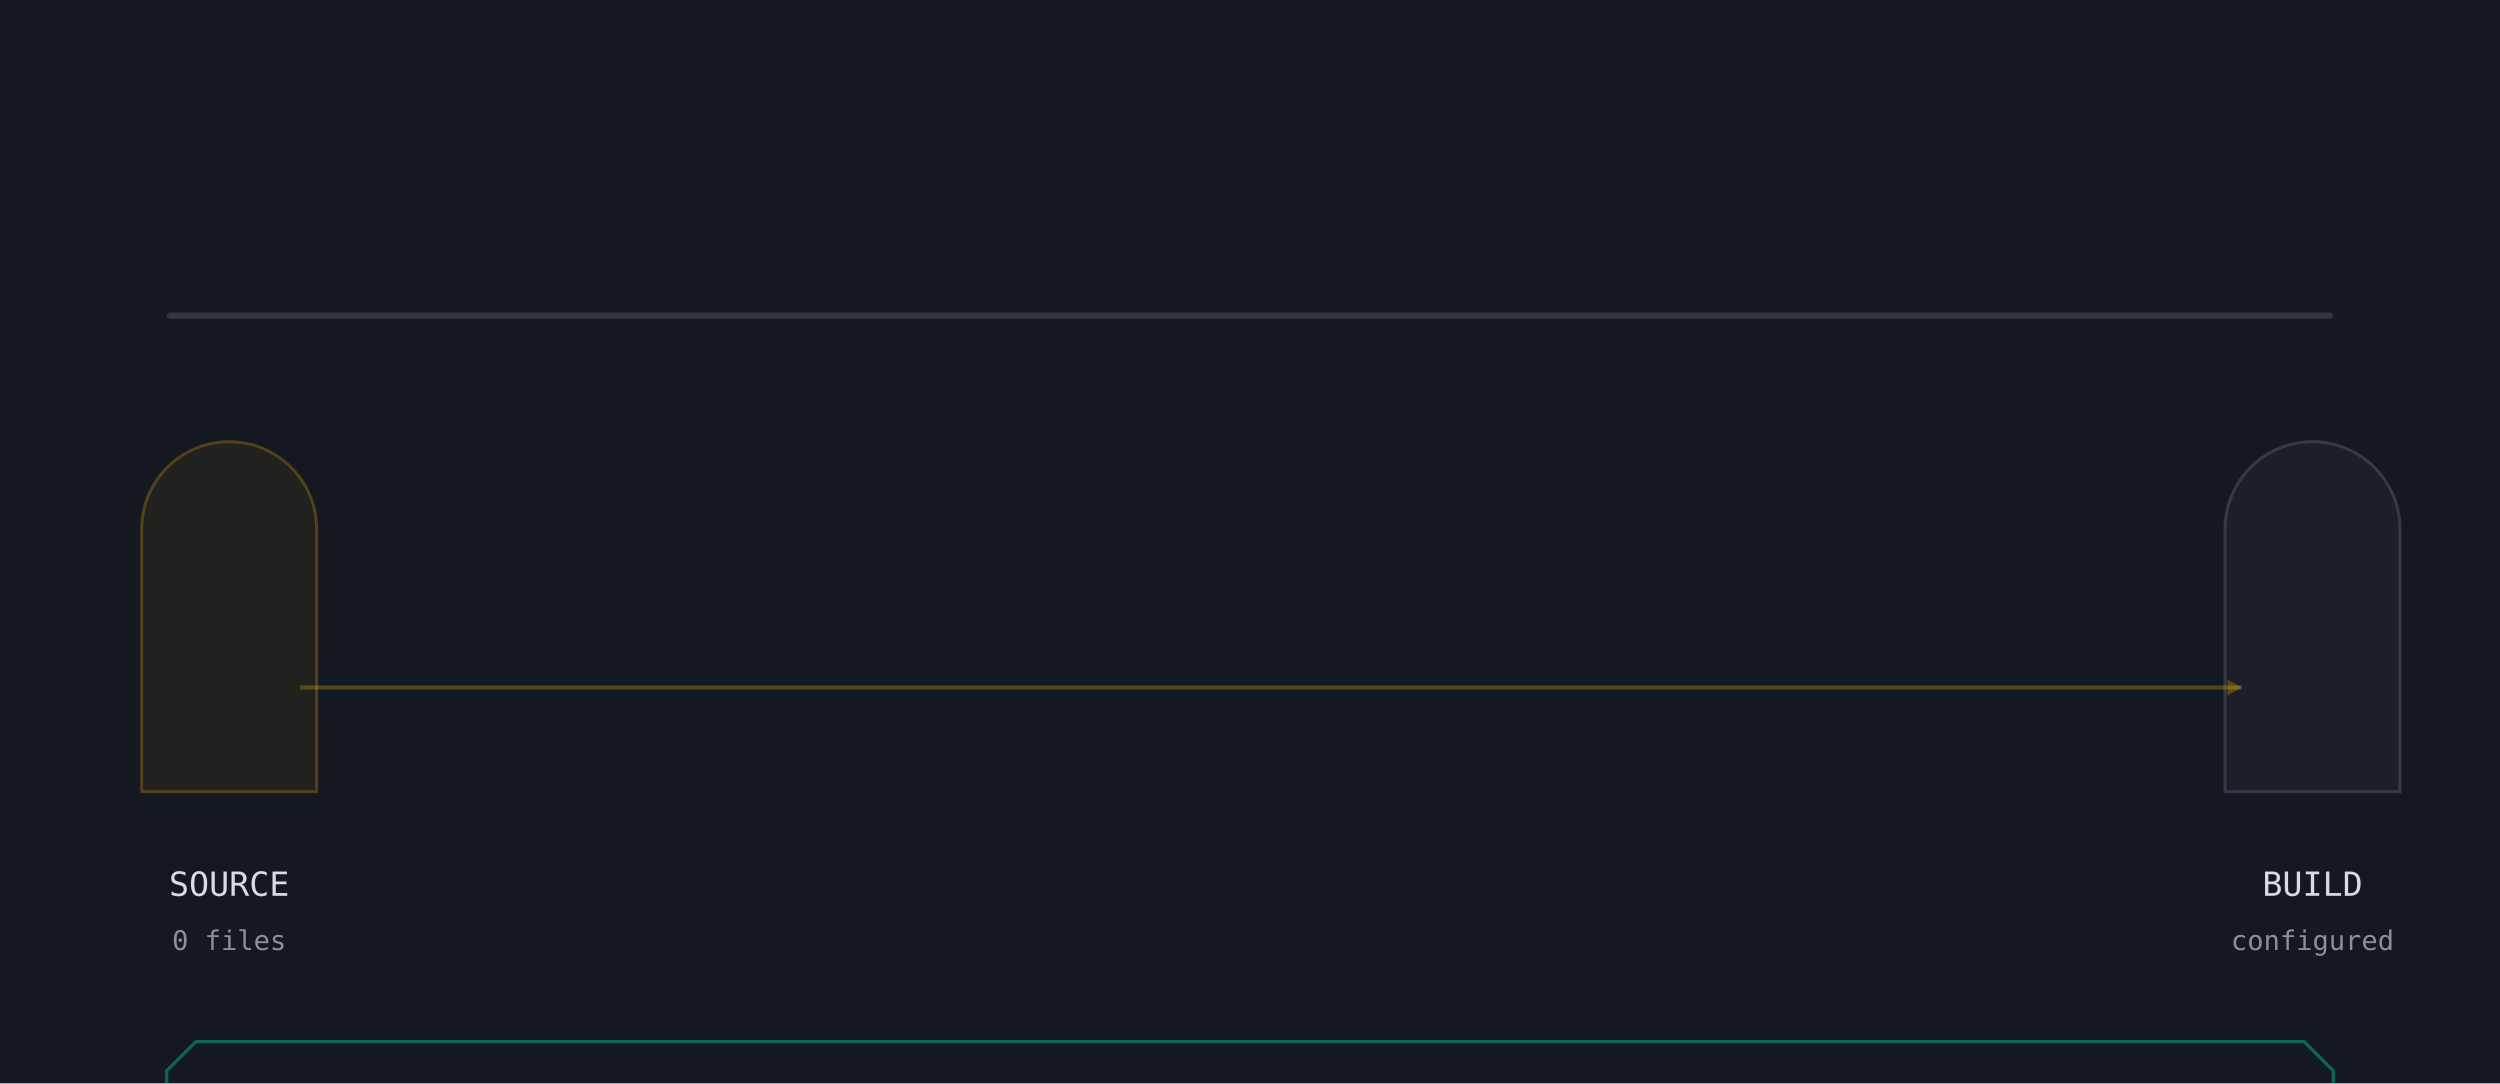
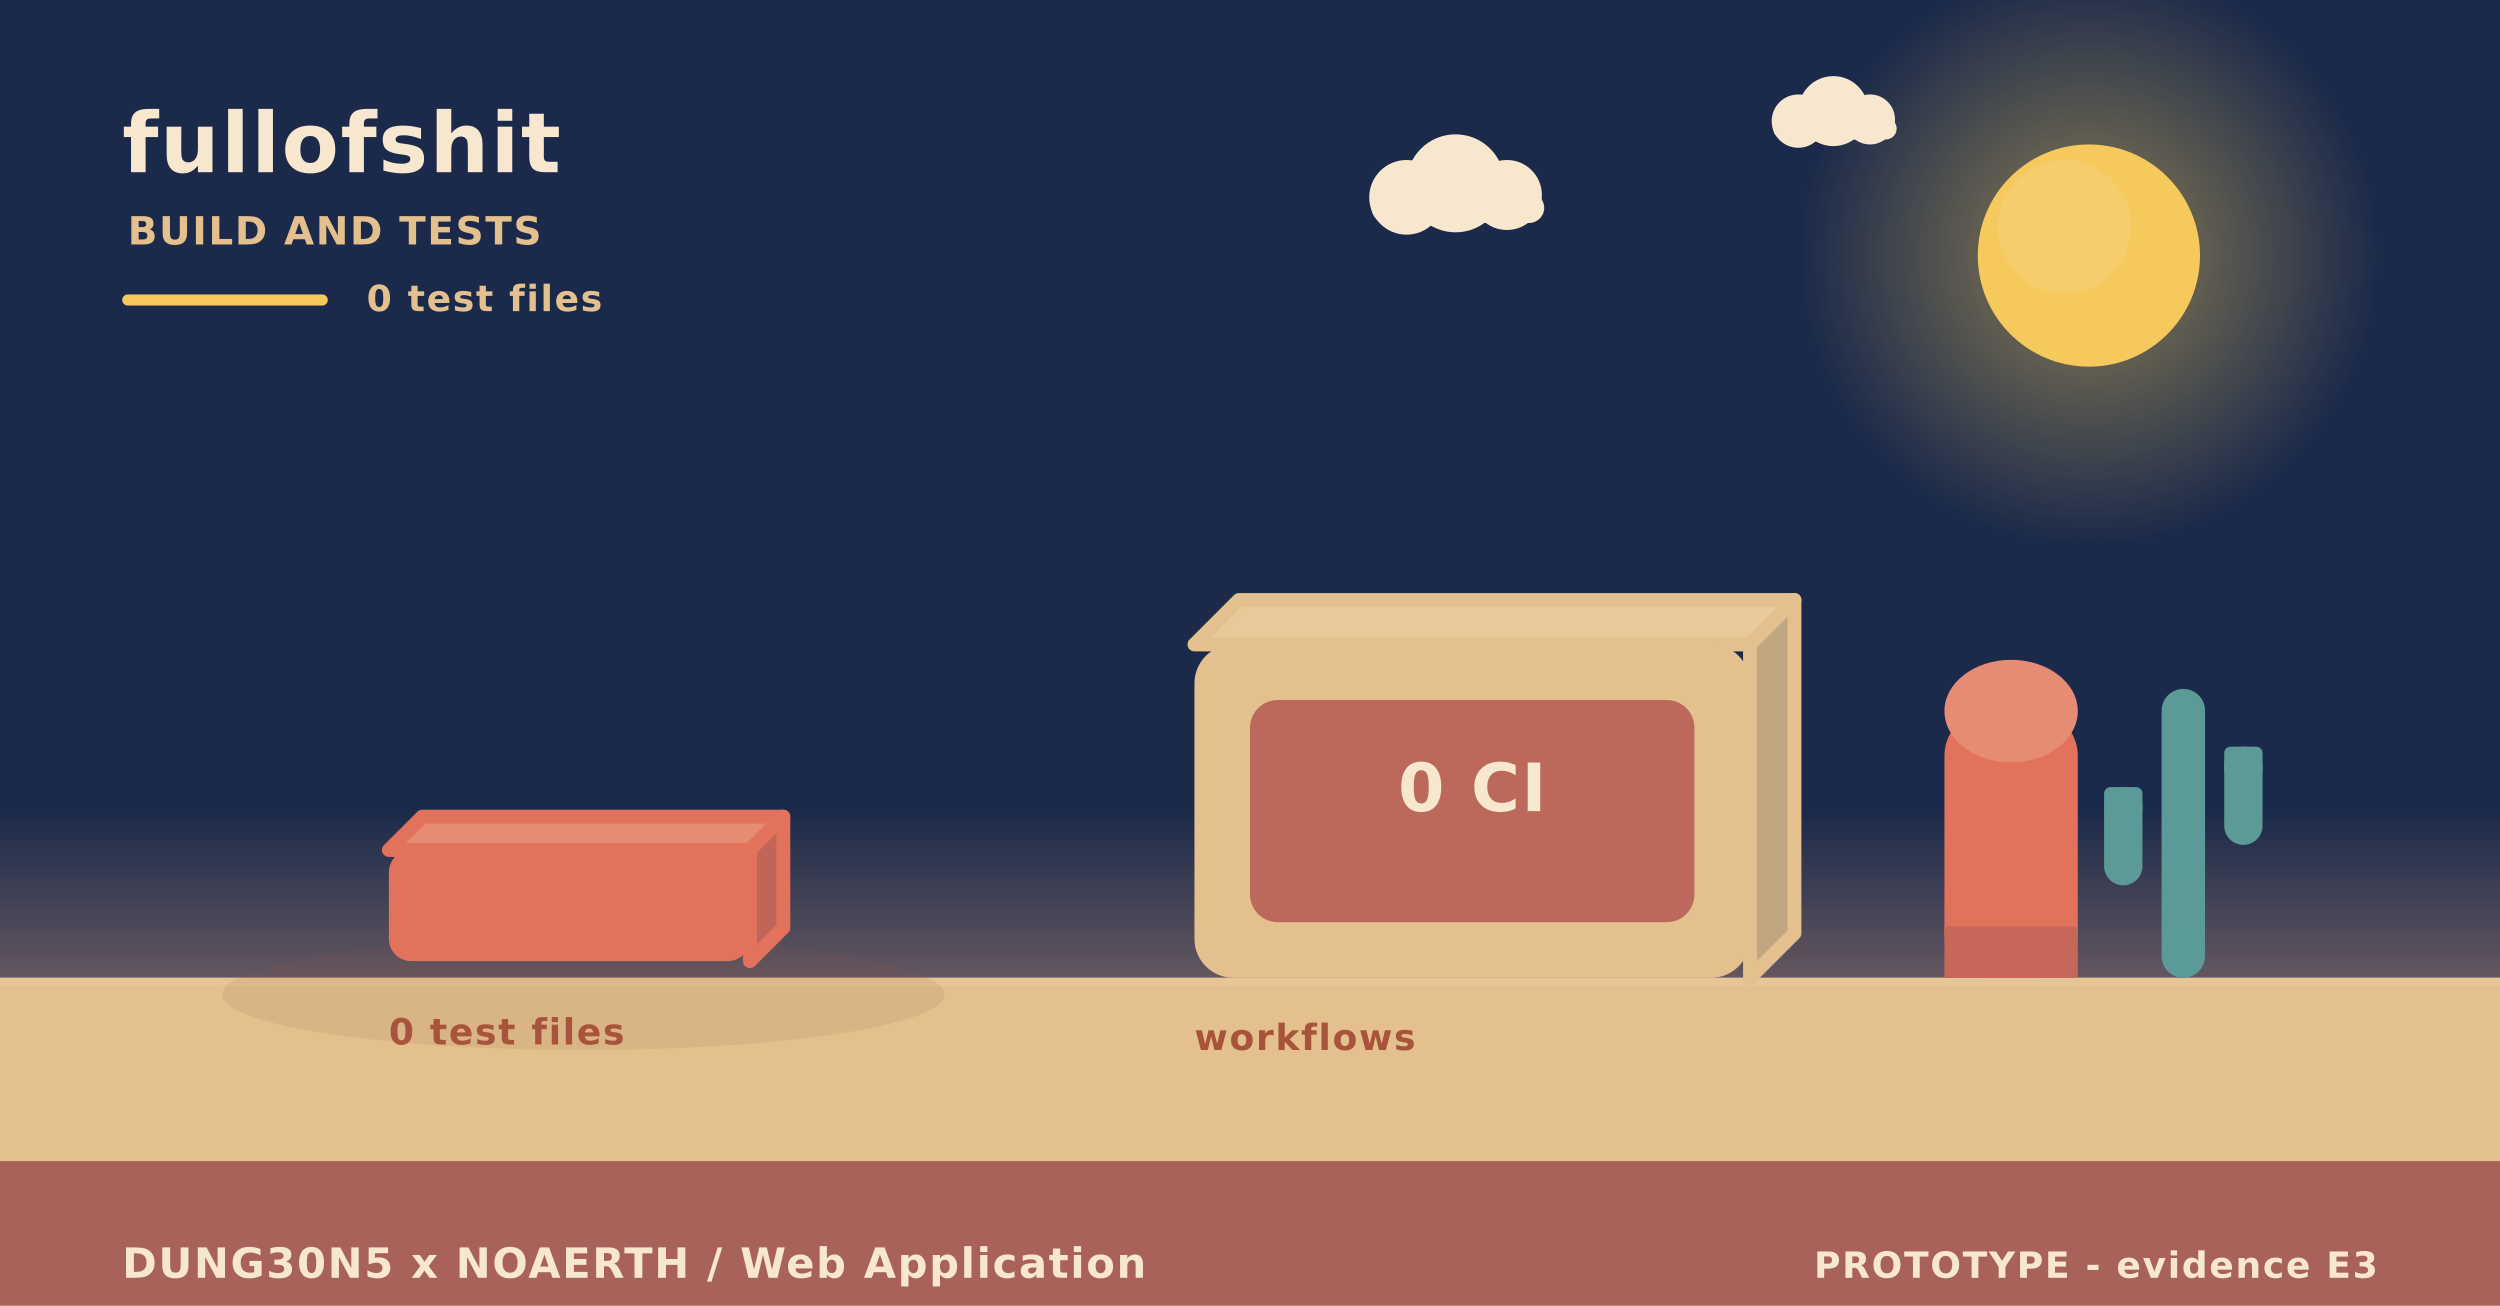
- <svg xmlns="http://www.w3.org/2000/svg" viewBox="0 0 1200 520" width="1200" height="520" role="img" aria-label="fullofshit build evidence">
-   <rect width="1200" height="520" fill="#141821" />
-   <defs>
-     <linearGradient id="gb" x1="0" y1="0" x2="1" y2="1">
-       <stop offset="0%" stop-color="#ffb703" />
-       <stop offset="100%" stop-color="#8d99ae" />
-     </linearGradient>
-   </defs>
-   <rect x="80.00" y="150.00" width="1040.00" height="3.00" rx="2.00" fill="rgba(238,241,246,0.140)" opacity="1.00" />
-   <path d="M68.00,380.00 L68.00,254.00 A42.00,42.00 0 0 1 152.00,254.00 L152.00,380.00 Z" fill="rgba(255,183,3,0.100)" opacity="0.55" stroke="rgba(255,183,3,0.450)" stroke-width="1.4" />
-   <polygon points="-192.26,189.00 -136.83,221.00 -136.83,157.00 -192.26,125.00" fill="#037c5d" opacity="0.95" />
-   <polygon points="-247.68,221.00 -192.26,253.00 -192.26,189.00 -247.68,157.00" fill="#6e7788" opacity="0.95" />
-   <polygon points="-192.26,125.00 -136.83,157.00 -192.26,189.00 -247.68,157.00" fill="#ffb703" opacity="0.95" />
-   <text x="110" y="430" font-family="ui-monospace,Menlo,monospace" font-size="16" fill="rgba(238,241,246,0.900)" text-anchor="middle">SOURCE</text>
-   <text x="110" y="456" font-family="ui-monospace,Menlo,monospace" font-size="13" fill="rgba(238,241,246,0.550)" text-anchor="middle">0 files</text>
-   <path d="M1068.00,380.00 L1068.00,254.00 A42.00,42.00 0 0 1 1152.00,254.00 L1152.00,380.00 Z" fill="rgba(141,153,174,0.100)" opacity="0.55" stroke="rgba(141,153,174,0.450)" stroke-width="1.4" />
-   <polygon points="673.77,689.00 729.19,721.00 729.19,657.00 673.77,625.00" fill="#037c5d" opacity="0.95" />
-   <polygon points="618.34,721.00 673.77,753.00 673.77,689.00 618.34,657.00" fill="#6e7788" opacity="0.95" />
-   <polygon points="673.77,625.00 729.19,657.00 673.77,689.00 618.34,657.00" fill="#8d99ae" opacity="0.95" />
-   <text x="1110" y="430" font-family="ui-monospace,Menlo,monospace" font-size="16" fill="rgba(238,241,246,0.900)" text-anchor="middle">BUILD</text>
-   <text x="1110" y="456" font-family="ui-monospace,Menlo,monospace" font-size="13" fill="rgba(238,241,246,0.550)" text-anchor="middle">configured</text>
-   <line x1="144.00" y1="330.00" x2="1076.00" y2="330.00" stroke="rgba(255,183,3,0.500)" stroke-width="2.00" opacity="0.55" />
-   <polygon points="1076.00,330.00 1069.20,326.20 1069.20,333.80" fill="rgba(255,183,3,0.500)" opacity="0.55" />
-   <path d="M94.00,500.00 H1106.00 L1120.00,514.00 V546.00 L1106.00,560.00 H94.00 L80.00,546.00 V514.00 Z" fill="none" stroke="rgba(6,214,160,0.500)" stroke-width="1.60" opacity="0.80" />
-   <text x="600" y="536" font-family="ui-monospace,Menlo,monospace" font-size="16" fill="rgba(6,214,160,0.950)" text-anchor="middle">no test suite present in this repository — shown as measured, not implied</text>
+ <svg xmlns="http://www.w3.org/2000/svg" width="900" height="470" viewBox="0 0 900 470" role="img" aria-label="fullofshit - how it is verified">
+   <linearGradient id="skyb" x1="0" y1="0" x2="0" y2="1">
+     <stop offset="0" stop-color="#1b2a4a" />
+     <stop offset="0.62" stop-color="#1b2a4a" />
+     <stop offset="1" stop-color="#f3ad8a" />
+   </linearGradient>
+   <rect width="900" height="470" fill="url(#skyb)" />
+   <radialGradient id="sunb">
+     <stop offset="0.35" stop-color="#f5c95c" stop-opacity="0.34" />
+     <stop offset="1" stop-color="#f5c95c" stop-opacity="0" />
+   </radialGradient>
+   <circle cx="752" cy="92" r="104" fill="url(#sunb)" />
+   <circle cx="752" cy="92" r="40" fill="#f5c95c" />
+   <circle cx="743.2" cy="81.6" r="24" fill="#f5d27e" opacity="0.5" />
+   <g>
+     <circle cx="524" cy="66" r="17.64" fill="#f6e7ce" />
+     <circle cx="506.36" cy="71.04" r="13.44" fill="#f6e7ce" />
+     <circle cx="542.48" cy="70.2" r="12.6" fill="#f6e7ce" />
+     <rect x="493.76" y="69.36" width="62.16" height="10.92" rx="5.46" fill="#f6e7ce" />
+   </g>
+   <g>
+     <circle cx="660" cy="40" r="12.6" fill="#f6e7ce" />
+     <circle cx="647.4" cy="43.6" r="9.6" fill="#f6e7ce" />
+     <circle cx="673.2" cy="43" r="9" fill="#f6e7ce" />
+     <rect x="638.4" y="42.4" width="44.4" height="7.8" rx="3.9" fill="#f6e7ce" />
+   </g>
+   <rect x="0" y="352" width="900" height="118" fill="#e3c08d" />
+   <rect x="0" y="352" width="900" height="3" fill="#e6c596" />
+   <text x="44" y="62" font-family="Verdana,DejaVu Sans,sans-serif" font-size="30" font-weight="700" letter-spacing="0.6" fill="#f6e7ce" text-anchor="start">fullofshit</text>
+   <text x="46" y="88" font-family="Verdana,DejaVu Sans,sans-serif" font-size="14" font-weight="700" letter-spacing="0.6" fill="#e3c08d" text-anchor="start">BUILD AND TESTS</text>
+   <rect x="44" y="106" width="74" height="4" rx="2" fill="#f5c95c" />
+   <text x="132" y="112" font-family="Verdana,DejaVu Sans,sans-serif" font-size="13" font-weight="700" letter-spacing="0.6" fill="#e3c08d" text-anchor="start">0 test files</text>
+   <ellipse cx="210" cy="358" rx="130" ry="20" fill="rgba(138,90,68,0.11)" />
+   <path d="M140,306 L270,306 L282,294 L152,294 Z" fill="#e68c74" stroke="#e2725b" stroke-width="5" stroke-linejoin="round" />
+   <path d="M270,306 L282,294 L282,334 L270,346 Z" fill="#c06658" stroke="#e2725b" stroke-width="5" stroke-linejoin="round" />
+   <rect x="140" y="306" width="130" height="40" rx="8" fill="#e2725b" />
+   <text x="140" y="376" font-family="Verdana,DejaVu Sans,sans-serif" font-size="13" font-weight="700" letter-spacing="0.6" fill="#a8543c" text-anchor="start">0 test files</text>
+   <path d="M430,232 L630,232 L646,216 L446,216 Z" fill="#e7c99b" stroke="#e3c08d" stroke-width="5" stroke-linejoin="round" />
+   <path d="M630,232 L646,216 L646,336 L630,352 Z" fill="#c1a682" stroke="#e3c08d" stroke-width="5" stroke-linejoin="round" />
+   <rect x="430" y="232" width="200" height="120" rx="14" fill="#e3c08d" />
+   <rect x="450" y="252" width="160" height="80" rx="10" fill="#ba6458" opacity="0.94" />
+   <text x="530" y="292" font-family="Verdana,DejaVu Sans,sans-serif" font-size="24" font-weight="700" letter-spacing="0.6" fill="#f6e7ce" text-anchor="middle">0 CI</text>
+   <text x="430" y="378" font-family="Verdana,DejaVu Sans,sans-serif" font-size="13" font-weight="700" letter-spacing="0.6" fill="#a8543c" text-anchor="start">workflows</text>
+   <rect x="700" y="256" width="48" height="96" rx="16" fill="#e2725b" />
+   <ellipse cx="724" cy="256" rx="24" ry="18.46" fill="#e68c74" />
+   <rect x="700" y="333.54" width="48" height="18.46" fill="#c66859" />
+   <rect x="778.18" y="248" width="15.64" height="104" rx="7.82" fill="#5b9a97" />
+   <rect x="757.48" y="283.36" width="13.8" height="35.36" rx="6.9" fill="#5b9a97" />
+   <rect x="757.48" y="283.36" width="13.8" height="10.4" rx="2.3" fill="#5b9a97" />
+   <rect x="800.72" y="268.8" width="13.8" height="35.36" rx="6.9" fill="#5b9a97" />
+   <rect x="800.72" y="268.8" width="13.8" height="10.4" rx="2.3" fill="#5b9a97" />
+   <rect x="0" y="418" width="900" height="52" rx="0" fill="#a65c56" opacity="0.94" />
+   <text x="44" y="460" font-family="Verdana,DejaVu Sans,sans-serif" font-size="15" font-weight="700" letter-spacing="0.6" fill="#f6e7ce" text-anchor="start">DUNG30N5 x NOAERTH  /  Web Application</text>
+   <text x="856" y="460" font-family="Verdana,DejaVu Sans,sans-serif" font-size="13" font-weight="700" letter-spacing="0.6" fill="#f6e7ce" text-anchor="end">PROTOTYPE  -  evidence E3</text>
</svg>
